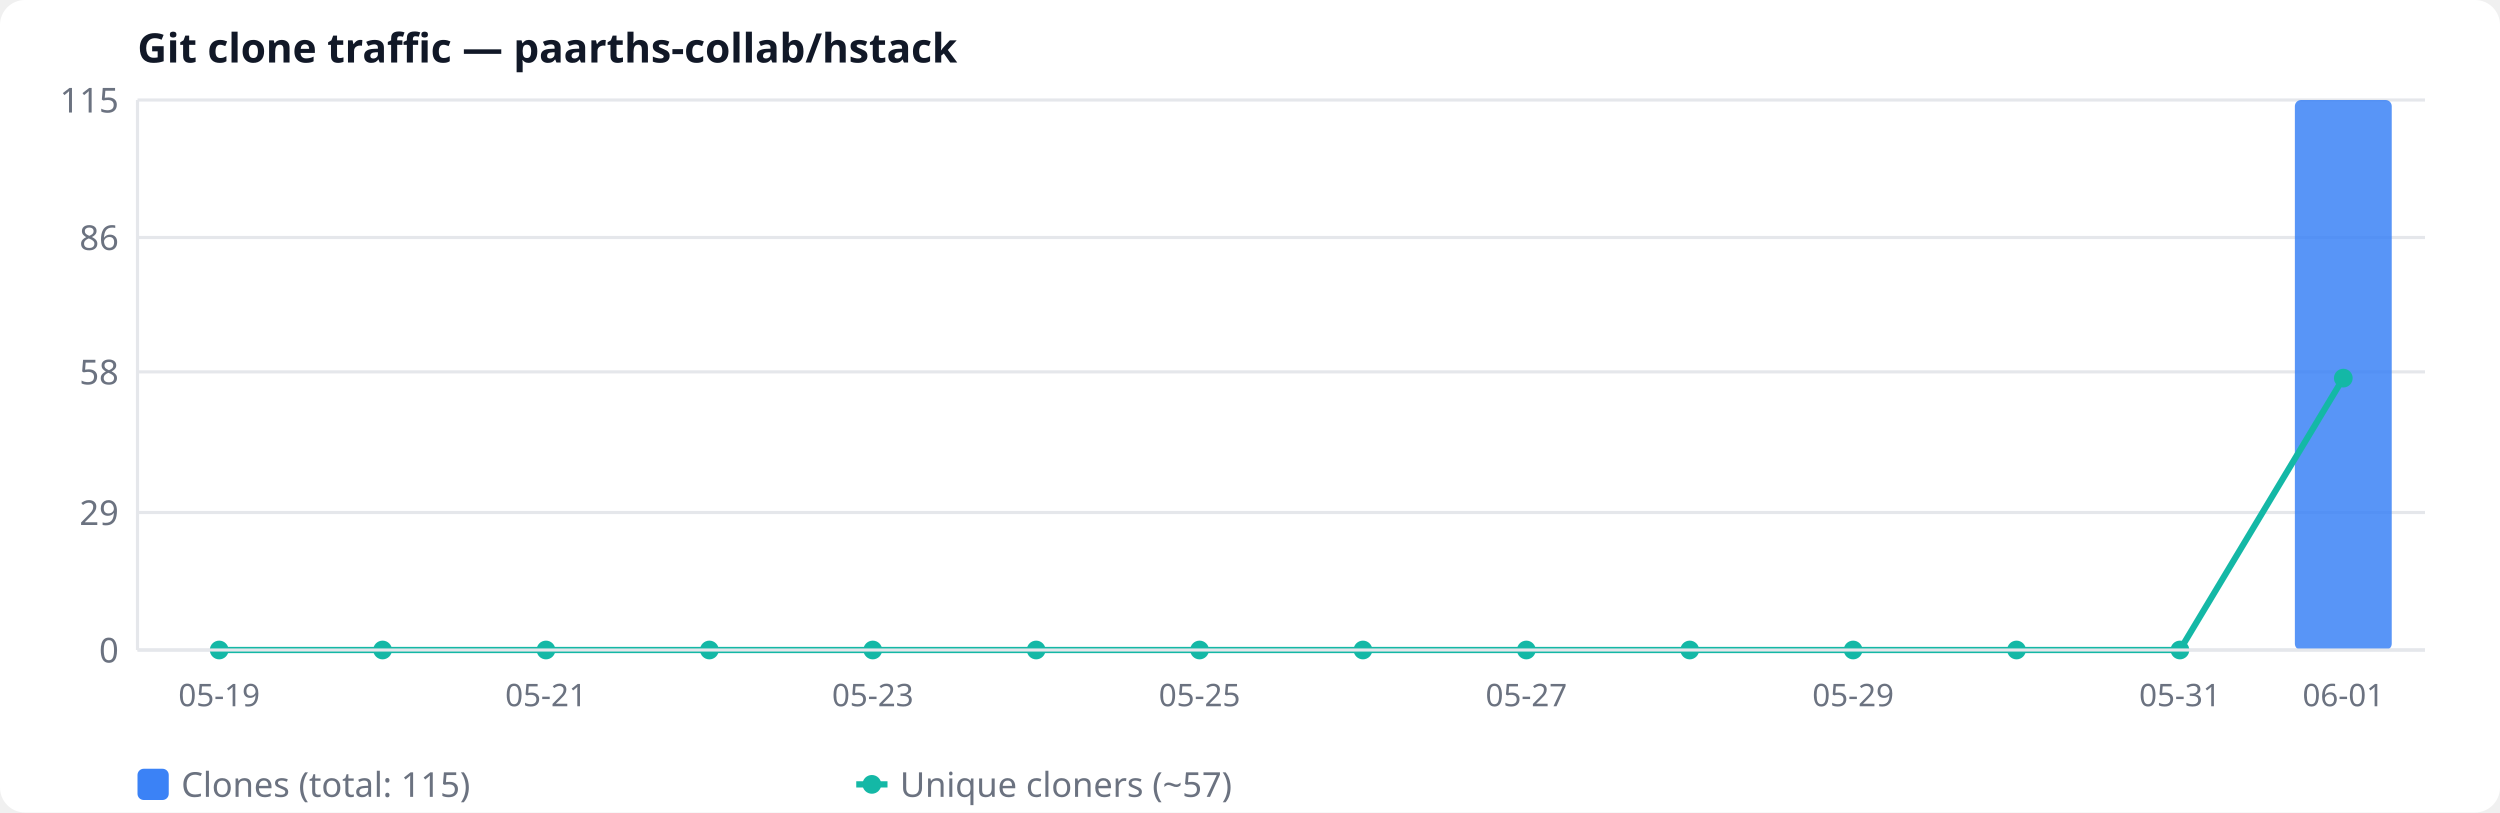
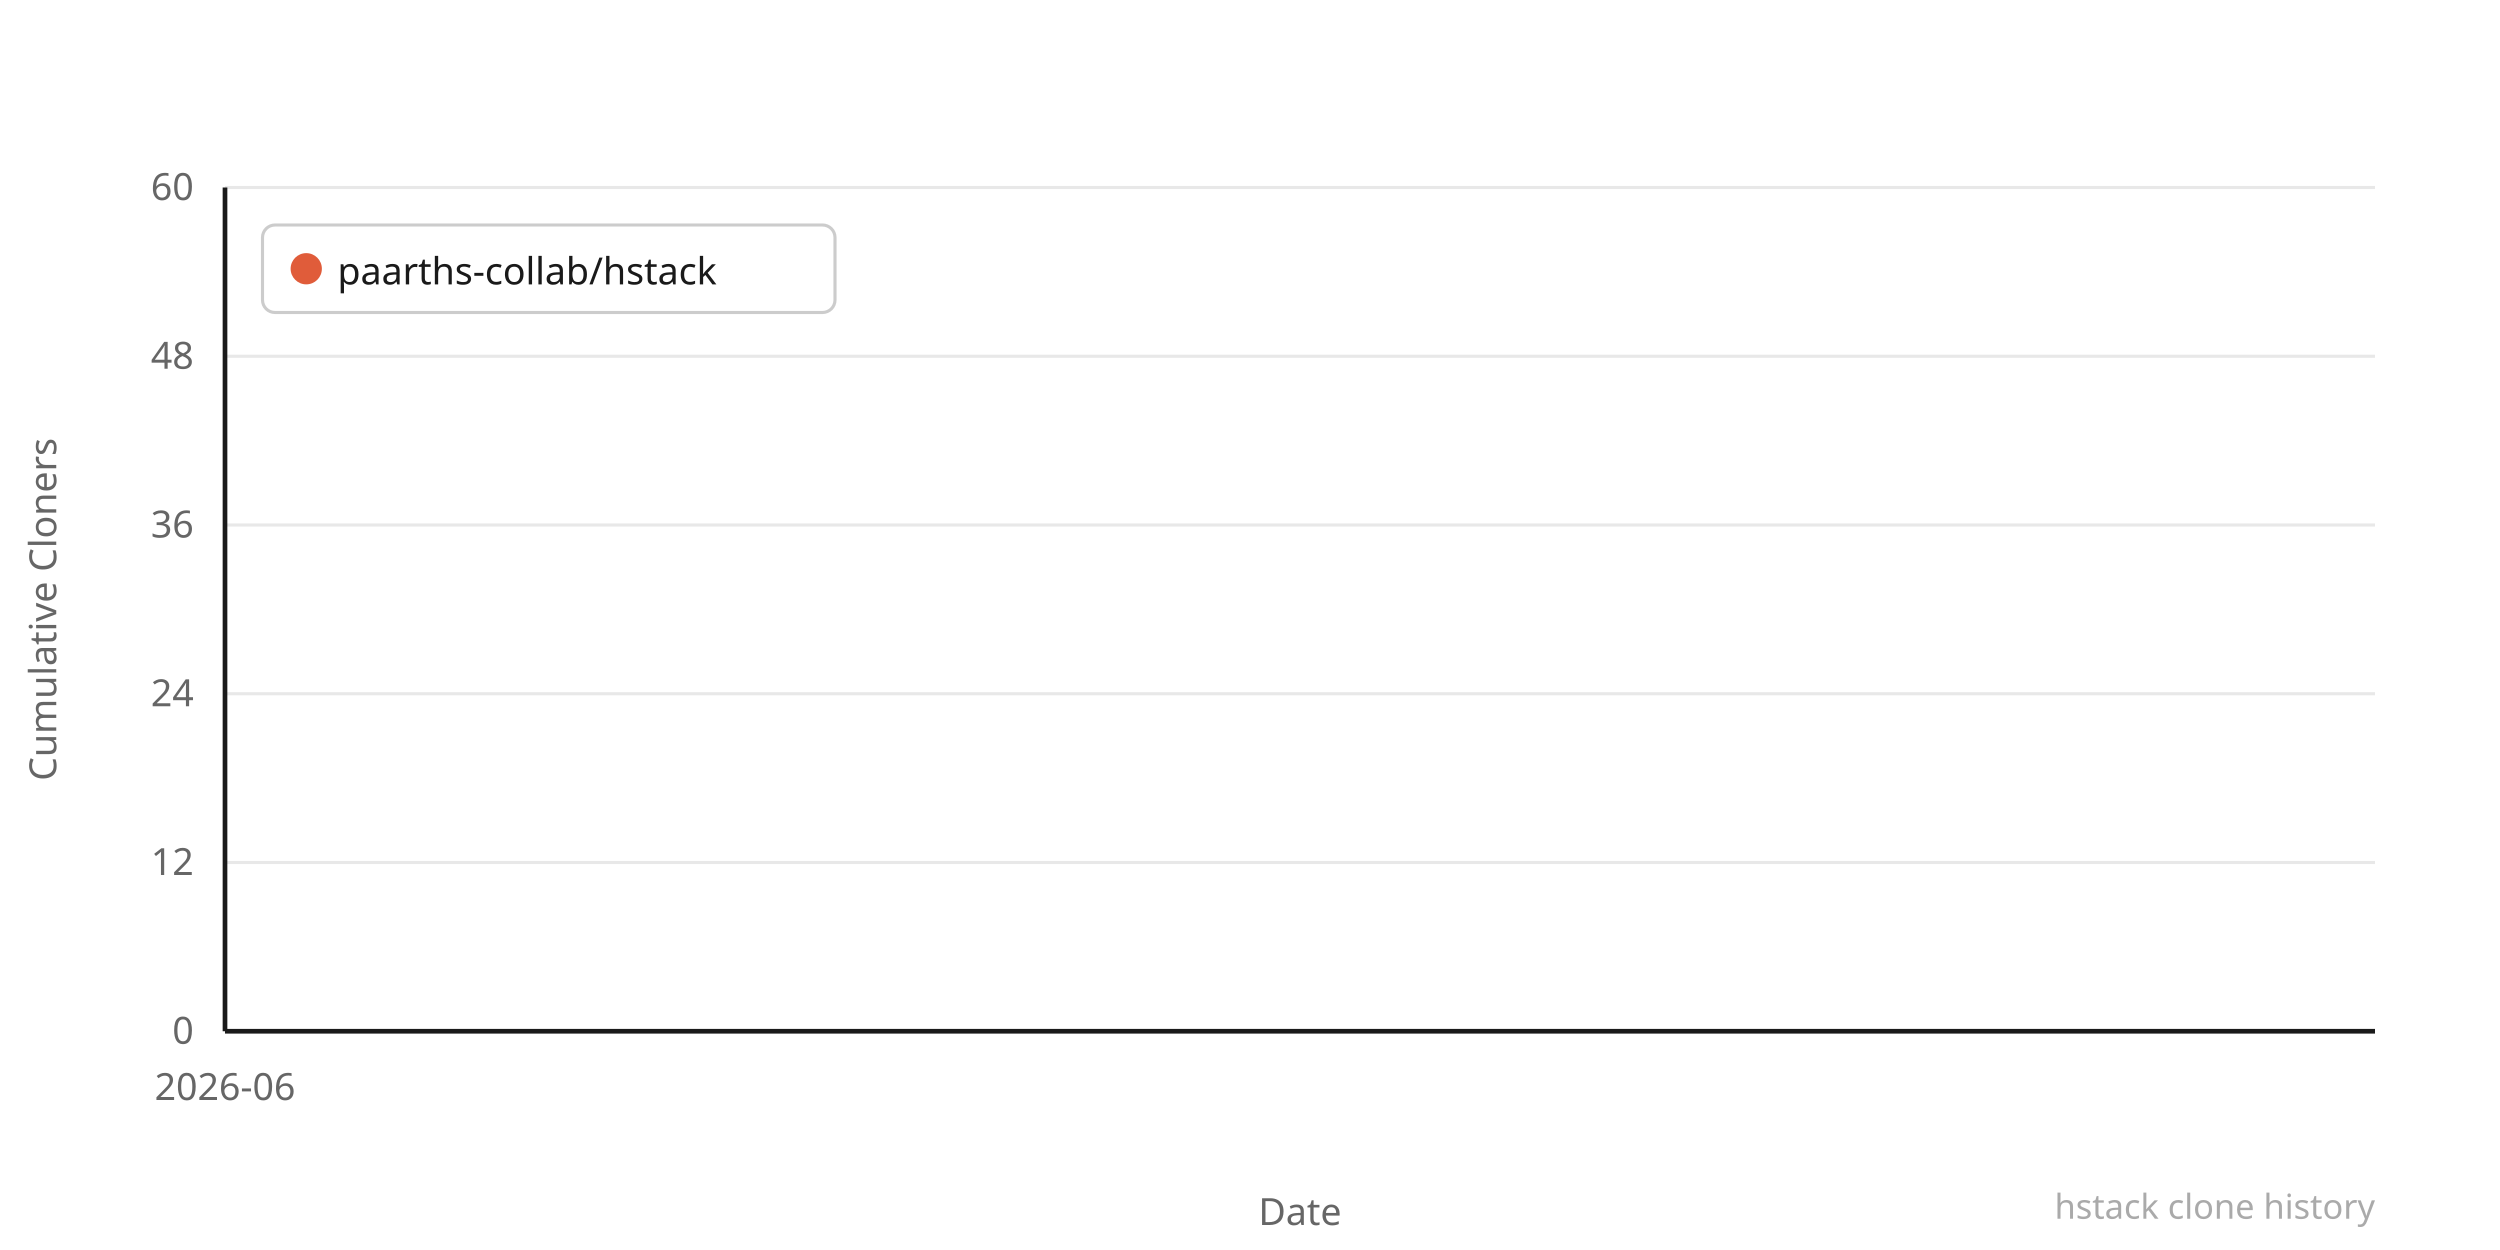
- <svg xmlns="http://www.w3.org/2000/svg" width="800" height="260" viewBox="0 0 800 260">
-   <rect width="800" height="260" rx="8" fill="#fff" />
-   <text x="44" y="20" font-family="system-ui,sans-serif" font-size="13" font-weight="600" fill="#111827">Git clone traffic — paarths-collab/hstack</text>
-   <line x1="44" y1="208" x2="776" y2="208" stroke="#e5e7eb" stroke-width="1" />
-   <text x="38" y="212" text-anchor="end" font-family="system-ui,sans-serif" font-size="11" fill="#6b7280">0</text>
-   <line x1="44" y1="164" x2="776" y2="164" stroke="#e5e7eb" stroke-width="1" />
-   <text x="38" y="168" text-anchor="end" font-family="system-ui,sans-serif" font-size="11" fill="#6b7280">29</text>
-   <line x1="44" y1="119" x2="776" y2="119" stroke="#e5e7eb" stroke-width="1" />
-   <text x="38" y="123" text-anchor="end" font-family="system-ui,sans-serif" font-size="11" fill="#6b7280">58</text>
-   <line x1="44" y1="76" x2="776" y2="76" stroke="#e5e7eb" stroke-width="1" />
-   <text x="38" y="80" text-anchor="end" font-family="system-ui,sans-serif" font-size="11" fill="#6b7280">86</text>
-   <line x1="44" y1="32" x2="776" y2="32" stroke="#e5e7eb" stroke-width="1" />
-   <text x="38" y="36" text-anchor="end" font-family="system-ui,sans-serif" font-size="11" fill="#6b7280">115</text>
-   <rect x="54.643" y="208" width="31" height="0" rx="2" fill="#3b82f6" opacity="0.85" />
-   <rect x="106.929" y="208" width="31" height="0" rx="2" fill="#3b82f6" opacity="0.85" />
-   <rect x="159.214" y="208" width="31" height="0" rx="2" fill="#3b82f6" opacity="0.85" />
-   <rect x="211.5" y="208" width="31" height="0" rx="2" fill="#3b82f6" opacity="0.85" />
-   <rect x="263.786" y="208" width="31" height="0" rx="2" fill="#3b82f6" opacity="0.85" />
-   <rect x="316.071" y="208" width="31" height="0" rx="2" fill="#3b82f6" opacity="0.85" />
-   <rect x="368.357" y="208" width="31" height="0" rx="2" fill="#3b82f6" opacity="0.85" />
-   <rect x="420.643" y="208" width="31" height="0" rx="2" fill="#3b82f6" opacity="0.85" />
-   <rect x="472.929" y="208" width="31" height="0" rx="2" fill="#3b82f6" opacity="0.85" />
-   <rect x="525.214" y="208" width="31" height="0" rx="2" fill="#3b82f6" opacity="0.85" />
-   <rect x="577.5" y="208" width="31" height="0" rx="2" fill="#3b82f6" opacity="0.85" />
-   <rect x="629.786" y="208" width="31" height="0" rx="2" fill="#3b82f6" opacity="0.85" />
-   <rect x="682.071" y="208" width="31" height="0" rx="2" fill="#3b82f6" opacity="0.85" />
-   <rect x="734.357" y="32" width="31" height="176" rx="2" fill="#3b82f6" opacity="0.85" />
-   <polyline points="70.143,208 122.429,208 174.714,208 227,208 279.286,208 331.571,208 383.857,208 436.143,208 488.429,208 540.714,208 593,208 645.286,208 697.571,208 749.857,121" fill="none" stroke="#14b8a6" stroke-width="2" stroke-linejoin="round" />
-   <circle cx="70.143" cy="208" r="3" fill="#14b8a6" />
-   <circle cx="122.429" cy="208" r="3" fill="#14b8a6" />
-   <circle cx="174.714" cy="208" r="3" fill="#14b8a6" />
-   <circle cx="227" cy="208" r="3" fill="#14b8a6" />
-   <circle cx="279.286" cy="208" r="3" fill="#14b8a6" />
-   <circle cx="331.571" cy="208" r="3" fill="#14b8a6" />
-   <circle cx="383.857" cy="208" r="3" fill="#14b8a6" />
-   <circle cx="436.143" cy="208" r="3" fill="#14b8a6" />
-   <circle cx="488.429" cy="208" r="3" fill="#14b8a6" />
-   <circle cx="540.714" cy="208" r="3" fill="#14b8a6" />
-   <circle cx="593" cy="208" r="3" fill="#14b8a6" />
-   <circle cx="645.286" cy="208" r="3" fill="#14b8a6" />
-   <circle cx="697.571" cy="208" r="3" fill="#14b8a6" />
-   <circle cx="749.857" cy="121" r="3" fill="#14b8a6" />
-   <text x="70.143" y="226" text-anchor="middle" font-family="system-ui,sans-serif" font-size="10" fill="#6b7280">05-19</text>
-   <text x="174.714" y="226" text-anchor="middle" font-family="system-ui,sans-serif" font-size="10" fill="#6b7280">05-21</text>
-   <text x="279.286" y="226" text-anchor="middle" font-family="system-ui,sans-serif" font-size="10" fill="#6b7280">05-23</text>
-   <text x="383.857" y="226" text-anchor="middle" font-family="system-ui,sans-serif" font-size="10" fill="#6b7280">05-25</text>
-   <text x="488.429" y="226" text-anchor="middle" font-family="system-ui,sans-serif" font-size="10" fill="#6b7280">05-27</text>
-   <text x="593" y="226" text-anchor="middle" font-family="system-ui,sans-serif" font-size="10" fill="#6b7280">05-29</text>
-   <text x="697.571" y="226" text-anchor="middle" font-family="system-ui,sans-serif" font-size="10" fill="#6b7280">05-31</text>
-   <text x="749.857" y="226" text-anchor="middle" font-family="system-ui,sans-serif" font-size="10" fill="#6b7280">06-01</text>
-   <rect x="44" y="246" width="10" height="10" rx="2" fill="#3b82f6" />
-   <text x="58" y="255" font-family="system-ui,sans-serif" font-size="11" fill="#6b7280">Clones  (total: 115)</text>
-   <line x1="274" y1="251" x2="284" y2="251" stroke="#14b8a6" stroke-width="2" />
-   <circle cx="279" cy="251" r="3" fill="#14b8a6" />
-   <text x="288" y="255" font-family="system-ui,sans-serif" font-size="11" fill="#6b7280">Unique cloners  (~57)</text>
-   <line x1="44" y1="32" x2="44" y2="208" stroke="#e5e7eb" stroke-width="1" />
-   <line x1="44" y1="208" x2="776" y2="208" stroke="#e5e7eb" stroke-width="1" />
+ <svg xmlns="http://www.w3.org/2000/svg" width="800" height="400" viewBox="0 0 800 400">
+   <rect width="800" height="400" fill="#ffffff" />
+   <line x1="72" y1="330" x2="760" y2="330" stroke="#e8e8e8" stroke-width="1" />
+   <text x="62" y="334" text-anchor="end" font-family="system-ui,sans-serif" font-size="12" fill="#666666">0</text>
+   <line x1="72" y1="276" x2="760" y2="276" stroke="#e8e8e8" stroke-width="1" />
+   <text x="62" y="280" text-anchor="end" font-family="system-ui,sans-serif" font-size="12" fill="#666666">12</text>
+   <line x1="72" y1="222" x2="760" y2="222" stroke="#e8e8e8" stroke-width="1" />
+   <text x="62" y="226" text-anchor="end" font-family="system-ui,sans-serif" font-size="12" fill="#666666">24</text>
+   <line x1="72" y1="168" x2="760" y2="168" stroke="#e8e8e8" stroke-width="1" />
+   <text x="62" y="172" text-anchor="end" font-family="system-ui,sans-serif" font-size="12" fill="#666666">36</text>
+   <line x1="72" y1="114" x2="760" y2="114" stroke="#e8e8e8" stroke-width="1" />
+   <text x="62" y="118" text-anchor="end" font-family="system-ui,sans-serif" font-size="12" fill="#666666">48</text>
+   <line x1="72" y1="60" x2="760" y2="60" stroke="#e8e8e8" stroke-width="1" />
+   <text x="62" y="64" text-anchor="end" font-family="system-ui,sans-serif" font-size="12" fill="#666666">60</text>
+   <polyline points="72,74" fill="none" stroke="#e05c3a" stroke-width="2.5" stroke-linejoin="round" stroke-linecap="round" />
+   <text x="72" y="352" text-anchor="middle" font-family="system-ui,sans-serif" font-size="12" fill="#666666">2026-06</text>
+   <text x="-195" y="18" transform="rotate(-90)" text-anchor="middle" font-family="system-ui,sans-serif" font-size="12" fill="#666666">Cumulative Cloners</text>
+   <text x="416" y="392" text-anchor="middle" font-family="system-ui,sans-serif" font-size="12" fill="#666666">Date</text>
+   <line x1="72" y1="60" x2="72" y2="330" stroke="#1a1a1a" stroke-width="1.5" />
+   <line x1="72" y1="330" x2="760" y2="330" stroke="#1a1a1a" stroke-width="1.5" />
+   <rect x="84" y="72" width="183.2" height="28" rx="4" fill="#ffffff" stroke="#cccccc" stroke-width="1" />
+   <circle cx="98" cy="86" r="5" fill="#e05c3a" />
+   <text x="108" y="91" font-family="system-ui,sans-serif" font-size="12" fill="#1a1a1a">paarths-collab/hstack</text>
+   <text x="760" y="390" text-anchor="end" font-family="system-ui,sans-serif" font-size="11" fill="#aaaaaa">hstack clone history</text>
</svg>
